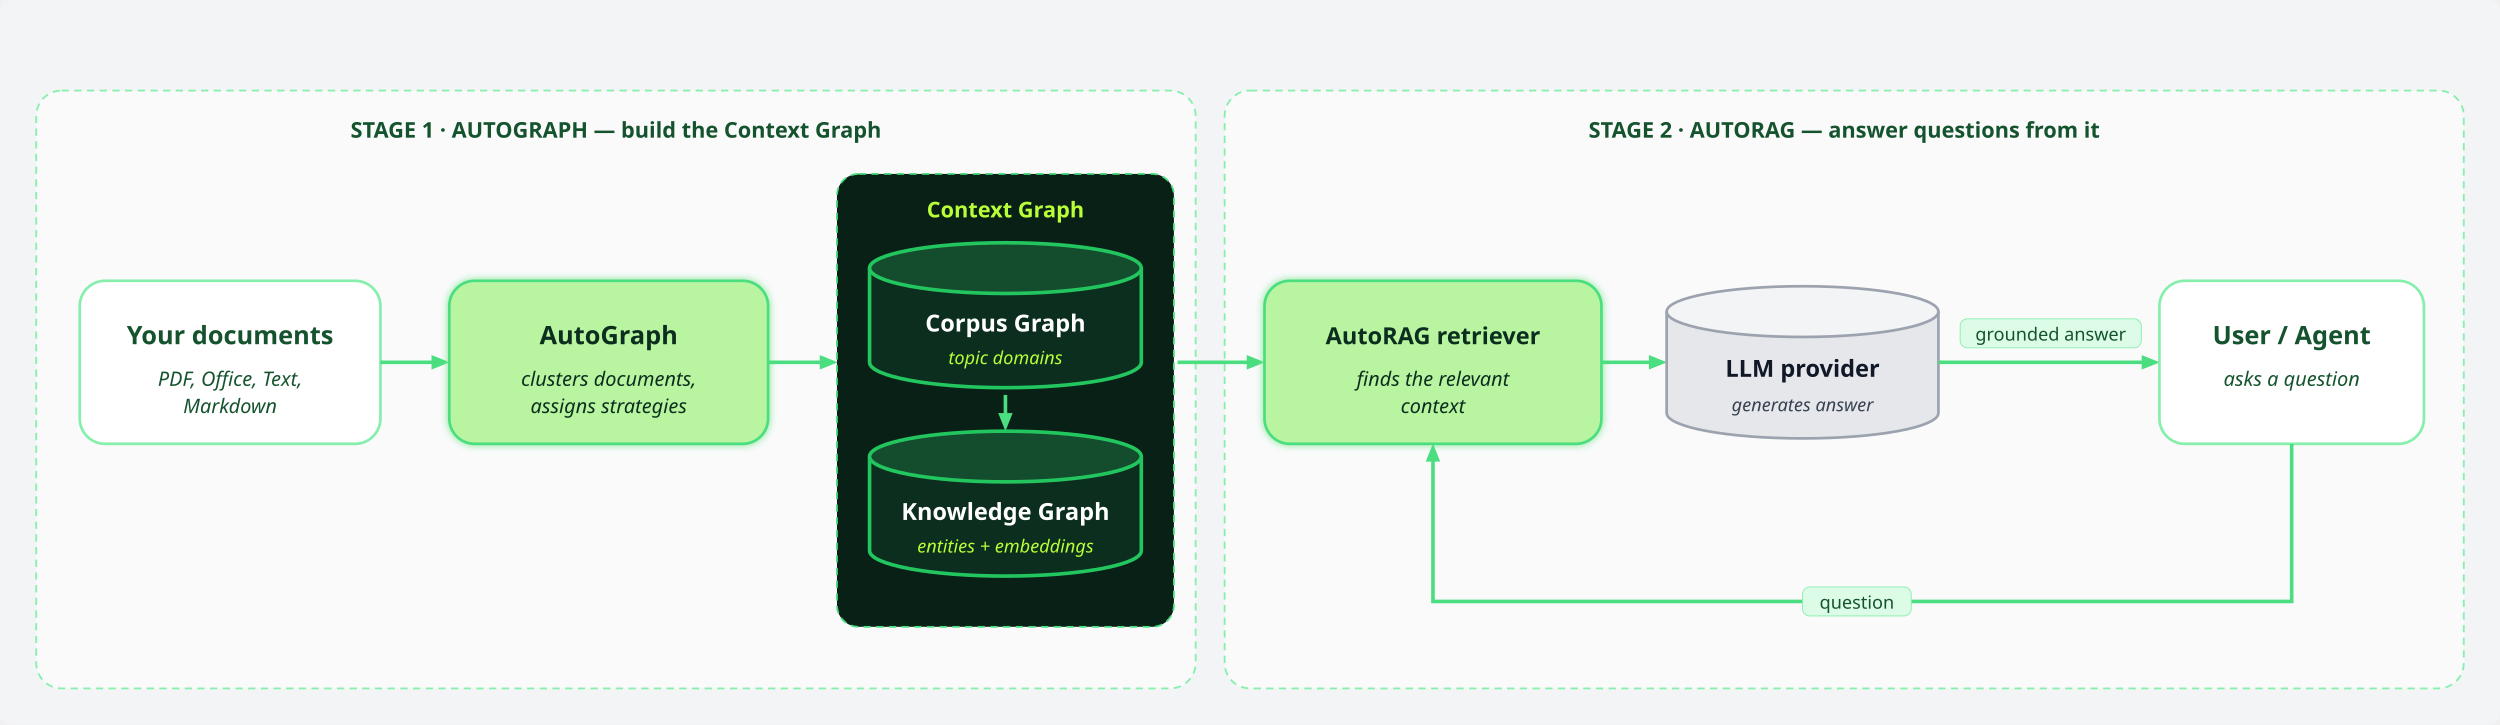
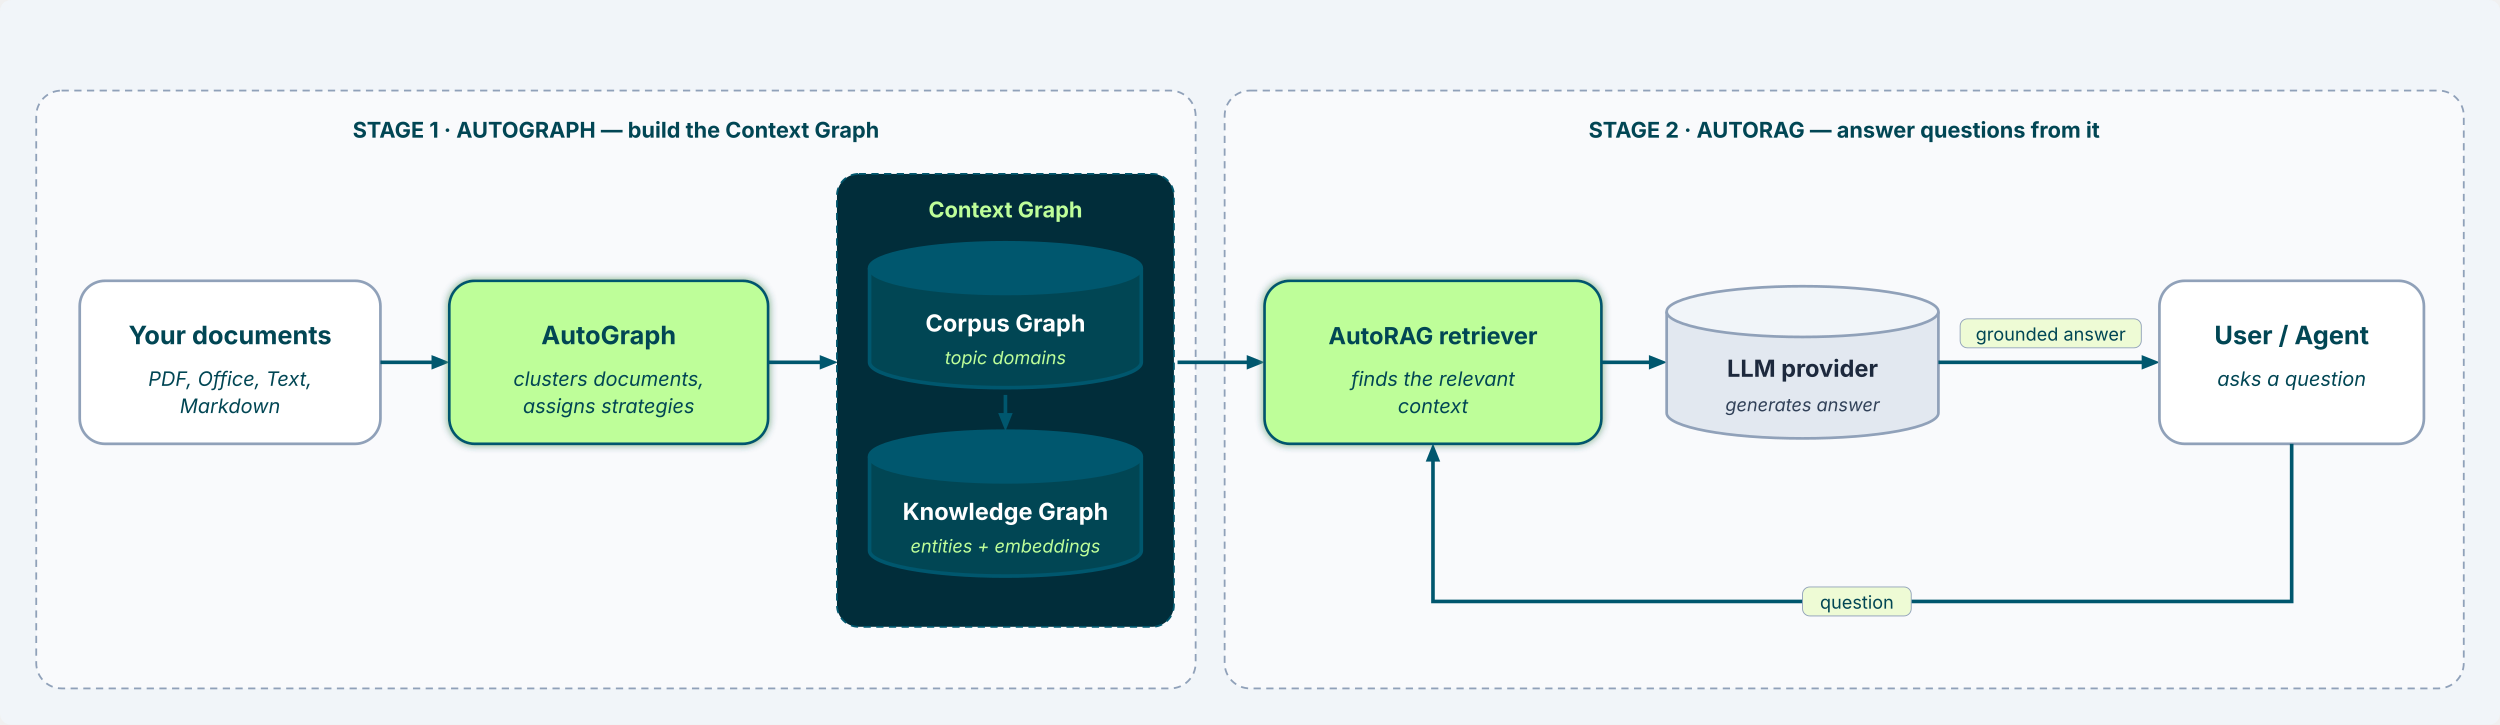
<svg xmlns="http://www.w3.org/2000/svg" viewBox="0 0 1380 400" width="1380" height="400">
  <style>
-     .agf .pill-aai { fill: #b9f5a0; stroke: #4ade80; stroke-width: 1.5; }
-     .agf .pill-ps  { fill: #ffffff; stroke: #86efac; stroke-width: 1.5; }
-     .agf .cyl-db   { fill: #0b2e1e; stroke: #22c55e; stroke-width: 2; }
-     .agf .cyl-db-top { fill: #134d2e; stroke: #22c55e; stroke-width: 2; }
-     .agf .cyl-llm  { fill: #e5e7eb; stroke: #9ca3af; stroke-width: 1.5; }
-     .agf .cyl-llm-top { fill: #f3f4f6; stroke: #9ca3af; stroke-width: 1.5; }
-     .agf .card:hover .pill-aai     { fill: #ffffff; stroke: #22c55e; }
-     .agf .card:hover .pill-ps      { fill: #dcfce7; stroke: #22c55e; }
-     .agf .card:hover .cyl-db       { fill: #134d2e; stroke: #b9ff38; }
-     .agf .card:hover .cyl-db-top   { fill: #1a5e38; stroke: #b9ff38; }
-     .agf .card:hover .cyl-llm      { fill: #b9ff38; stroke: #22c55e; }
-     .agf .card:hover .cyl-llm-top  { fill: #dcfce7; stroke: #22c55e; }
+     .agf .pill-aai { fill: #befe99; stroke: #00576e; stroke-width: 1.5; }
+     .agf .pill-ps  { fill: #ffffff; stroke: #90a1b9; stroke-width: 1.5; }
+     .agf .cyl-db   { fill: #014654; stroke: #00576e; stroke-width: 2; }
+     .agf .cyl-db-top { fill: #00576e; stroke: #00576e; stroke-width: 2; }
+     .agf .cyl-llm  { fill: #e2e8f0; stroke: #90a1b9; stroke-width: 1.5; }
+     .agf .cyl-llm-top { fill: #f1f5f9; stroke: #90a1b9; stroke-width: 1.5; }
+     .agf .card:hover .pill-aai     { fill: #ffffff; stroke: #00576e; }
+     .agf .card:hover .pill-ps      { fill: #eefbd5; stroke: #00576e; }
+     .agf .card:hover .cyl-db       { fill: #00576e; stroke: #befe99; }
+     .agf .card:hover .cyl-db-top   { fill: #06838a; stroke: #befe99; }
+     .agf .card:hover .cyl-llm      { fill: #befe99; stroke: #00576e; }
+     .agf .card:hover .cyl-llm-top  { fill: #eefbd5; stroke: #00576e; }
  </style>
  <defs>
    <filter id="agf-glow" x="-20%" y="-20%" width="140%" height="140%">
      <feGaussianBlur stdDeviation="2" result="blur" />
      <feMerge>
        <feMergeNode in="blur" />
        <feMergeNode in="SourceGraphic" />
      </feMerge>
    </filter>
    <marker id="agf-arrow" markerWidth="10" markerHeight="8" refX="2" refY="4" orient="auto" markerUnits="userSpaceOnUse">
-       <polygon points="0 0,10 4,0 8" fill="#4ade80" />
+       <polygon points="0 0,10 4,0 8" fill="#00576e" />
    </marker>
  </defs>
  <g class="agf">
-     <rect width="1380" height="400" fill="#f3f4f6" rx="6" />
-     <rect x="20" y="50" width="640" height="330" rx="14" fill="#ffffff" fill-opacity="0.55" stroke="#86efac" stroke-width="1" stroke-dasharray="4 3" />
-     <text x="340" y="76" text-anchor="middle" font-family="sans-serif" font-size="12" font-weight="bold" fill="#14532d">STAGE 1 · AUTOGRAPH — build the Context Graph</text>
-     <rect x="676" y="50" width="684" height="330" rx="14" fill="#ffffff" fill-opacity="0.55" stroke="#86efac" stroke-width="1" stroke-dasharray="4 3" />
-     <text x="1018" y="76" text-anchor="middle" font-family="sans-serif" font-size="12" font-weight="bold" fill="#14532d">STAGE 2 · AUTORAG — answer questions from it</text>
+     <rect width="1380" height="400" fill="#f1f5f9" rx="6" />
+     <rect x="20" y="50" width="640" height="330" rx="14" fill="#ffffff" fill-opacity="0.55" stroke="#90a1b9" stroke-width="1" stroke-dasharray="4 3" />
+     <text x="340" y="76" text-anchor="middle" font-family="Inter, -apple-system, BlinkMacSystemFont, 'Segoe UI', Helvetica, Arial, sans-serif" font-size="12" font-weight="bold" fill="#014654">STAGE 1 · AUTOGRAPH — build the Context Graph</text>
+     <rect x="676" y="50" width="684" height="330" rx="14" fill="#ffffff" fill-opacity="0.55" stroke="#90a1b9" stroke-width="1" stroke-dasharray="4 3" />
+     <text x="1018" y="76" text-anchor="middle" font-family="Inter, -apple-system, BlinkMacSystemFont, 'Segoe UI', Helvetica, Arial, sans-serif" font-size="12" font-weight="bold" fill="#014654">STAGE 2 · AUTORAG — answer questions from it</text>
    <g class="card">
      <rect x="44" y="155" width="166" height="90" rx="14" class="pill-ps" />
-       <text x="127" y="190" text-anchor="middle" font-family="sans-serif" font-size="14" font-weight="bold" fill="#14532d">Your documents</text>
-       <text x="127" y="213" text-anchor="middle" font-family="sans-serif" font-size="11" font-style="italic" fill="#14532d">PDF, Office, Text,</text>
-       <text x="127" y="228" text-anchor="middle" font-family="sans-serif" font-size="11" font-style="italic" fill="#14532d">Markdown</text>
+       <text x="127" y="190" text-anchor="middle" font-family="Inter, -apple-system, BlinkMacSystemFont, 'Segoe UI', Helvetica, Arial, sans-serif" font-size="14" font-weight="bold" fill="#014654">Your documents</text>
+       <text x="127" y="213" text-anchor="middle" font-family="Inter, -apple-system, BlinkMacSystemFont, 'Segoe UI', Helvetica, Arial, sans-serif" font-size="11" font-style="italic" fill="#014654">PDF, Office, Text,</text>
+       <text x="127" y="228" text-anchor="middle" font-family="Inter, -apple-system, BlinkMacSystemFont, 'Segoe UI', Helvetica, Arial, sans-serif" font-size="11" font-style="italic" fill="#014654">Markdown</text>
    </g>
-     <path d="M 210 200 L 240.2 200" stroke="#4ade80" stroke-width="2" fill="none" marker-end="url(#agf-arrow)" />
+     <path d="M 210 200 L 240.2 200" stroke="#00576e" stroke-width="2" fill="none" marker-end="url(#agf-arrow)" />
    <g class="card">
      <rect x="248" y="155" width="176" height="90" rx="14" class="pill-aai" filter="url(#agf-glow)" />
-       <text x="336" y="190" text-anchor="middle" font-family="sans-serif" font-size="14" font-weight="bold" fill="#0b2e1e">AutoGraph</text>
-       <text x="336" y="213" text-anchor="middle" font-family="sans-serif" font-size="11" font-style="italic" fill="#0b2e1e">clusters documents,</text>
-       <text x="336" y="228" text-anchor="middle" font-family="sans-serif" font-size="11" font-style="italic" fill="#0b2e1e">assigns strategies</text>
+       <text x="336" y="190" text-anchor="middle" font-family="Inter, -apple-system, BlinkMacSystemFont, 'Segoe UI', Helvetica, Arial, sans-serif" font-size="14" font-weight="bold" fill="#014654">AutoGraph</text>
+       <text x="336" y="213" text-anchor="middle" font-family="Inter, -apple-system, BlinkMacSystemFont, 'Segoe UI', Helvetica, Arial, sans-serif" font-size="11" font-style="italic" fill="#014654">clusters documents,</text>
+       <text x="336" y="228" text-anchor="middle" font-family="Inter, -apple-system, BlinkMacSystemFont, 'Segoe UI', Helvetica, Arial, sans-serif" font-size="11" font-style="italic" fill="#014654">assigns strategies</text>
    </g>
-     <path d="M 424 200 L 454.5 200" stroke="#4ade80" stroke-width="2" fill="none" marker-end="url(#agf-arrow)" />
-     <rect x="462" y="96" width="186" height="250" rx="12" fill="#082016" stroke="#4ade80" stroke-width="1" stroke-dasharray="4 3" />
-     <text x="555" y="120" text-anchor="middle" font-family="sans-serif" font-size="12" font-weight="bold" fill="#b9ff38">Context Graph</text>
+     <path d="M 424 200 L 454.5 200" stroke="#00576e" stroke-width="2" fill="none" marker-end="url(#agf-arrow)" />
+     <rect x="462" y="96" width="186" height="250" rx="12" fill="#012d3a" stroke="#00576e" stroke-width="1" stroke-dasharray="4 3" />
+     <text x="555" y="120" text-anchor="middle" font-family="Inter, -apple-system, BlinkMacSystemFont, 'Segoe UI', Helvetica, Arial, sans-serif" font-size="12" font-weight="bold" fill="#befe99">Context Graph</text>
    <g class="card">
      <path d="M 480 148 L 480 200 A 75 14 0 0 0 630 200 L 630 148" class="cyl-db" />
      <ellipse cx="555" cy="148" rx="75" ry="14" class="cyl-db-top" />
-       <text x="555" y="183" text-anchor="middle" font-family="sans-serif" font-size="13" font-weight="bold" fill="#ffffff">Corpus Graph</text>
-       <text x="555" y="201" text-anchor="middle" font-family="sans-serif" font-size="10" font-style="italic" fill="#b9ff38">topic domains</text>
+       <text x="555" y="183" text-anchor="middle" font-family="Inter, -apple-system, BlinkMacSystemFont, 'Segoe UI', Helvetica, Arial, sans-serif" font-size="13" font-weight="bold" fill="#ffffff">Corpus Graph</text>
+       <text x="555" y="201" text-anchor="middle" font-family="Inter, -apple-system, BlinkMacSystemFont, 'Segoe UI', Helvetica, Arial, sans-serif" font-size="10" font-style="italic" fill="#befe99">topic domains</text>
    </g>
-     <path d="M 555 218 L 555 230" stroke="#4ade80" stroke-width="2" fill="none" marker-end="url(#agf-arrow)" />
+     <path d="M 555 218 L 555 230" stroke="#00576e" stroke-width="2" fill="none" marker-end="url(#agf-arrow)" />
    <g class="card">
      <path d="M 480 252 L 480 304 A 75 14 0 0 0 630 304 L 630 252" class="cyl-db" />
      <ellipse cx="555" cy="252" rx="75" ry="14" class="cyl-db-top" />
-       <text x="555" y="287" text-anchor="middle" font-family="sans-serif" font-size="13" font-weight="bold" fill="#ffffff">Knowledge Graph</text>
-       <text x="555" y="305" text-anchor="middle" font-family="sans-serif" font-size="10" font-style="italic" fill="#b9ff38">entities + embeddings</text>
+       <text x="555" y="287" text-anchor="middle" font-family="Inter, -apple-system, BlinkMacSystemFont, 'Segoe UI', Helvetica, Arial, sans-serif" font-size="13" font-weight="bold" fill="#ffffff">Knowledge Graph</text>
+       <text x="555" y="305" text-anchor="middle" font-family="Inter, -apple-system, BlinkMacSystemFont, 'Segoe UI', Helvetica, Arial, sans-serif" font-size="10" font-style="italic" fill="#befe99">entities + embeddings</text>
    </g>
-     <path d="M 650 200 L 690.2 200" stroke="#4ade80" stroke-width="2" fill="none" marker-end="url(#agf-arrow)" />
+     <path d="M 650 200 L 690.2 200" stroke="#00576e" stroke-width="2" fill="none" marker-end="url(#agf-arrow)" />
    <g class="card">
      <rect x="698" y="155" width="186" height="90" rx="14" class="pill-aai" filter="url(#agf-glow)" />
-       <text x="791" y="190" text-anchor="middle" font-family="sans-serif" font-size="13" font-weight="bold" fill="#0b2e1e">AutoRAG retriever</text>
-       <text x="791" y="213" text-anchor="middle" font-family="sans-serif" font-size="11" font-style="italic" fill="#0b2e1e">finds the relevant</text>
-       <text x="791" y="228" text-anchor="middle" font-family="sans-serif" font-size="11" font-style="italic" fill="#0b2e1e">context</text>
+       <text x="791" y="190" text-anchor="middle" font-family="Inter, -apple-system, BlinkMacSystemFont, 'Segoe UI', Helvetica, Arial, sans-serif" font-size="13" font-weight="bold" fill="#014654">AutoRAG retriever</text>
+       <text x="791" y="213" text-anchor="middle" font-family="Inter, -apple-system, BlinkMacSystemFont, 'Segoe UI', Helvetica, Arial, sans-serif" font-size="11" font-style="italic" fill="#014654">finds the relevant</text>
+       <text x="791" y="228" text-anchor="middle" font-family="Inter, -apple-system, BlinkMacSystemFont, 'Segoe UI', Helvetica, Arial, sans-serif" font-size="11" font-style="italic" fill="#014654">context</text>
    </g>
-     <path d="M 884 200 L 912.2 200" stroke="#4ade80" stroke-width="2" fill="none" marker-end="url(#agf-arrow)" />
+     <path d="M 884 200 L 912.2 200" stroke="#00576e" stroke-width="2" fill="none" marker-end="url(#agf-arrow)" />
    <g class="card">
      <path d="M 920 172 L 920 228 A 75 14 0 0 0 1070 228 L 1070 172" class="cyl-llm" />
      <ellipse cx="995" cy="172" rx="75" ry="14" class="cyl-llm-top" />
-       <text x="995" y="208" text-anchor="middle" font-family="sans-serif" font-size="13" font-weight="bold" fill="#111827">LLM provider</text>
-       <text x="995" y="227" text-anchor="middle" font-family="sans-serif" font-size="10" font-style="italic" fill="#374151">generates answer</text>
+       <text x="995" y="208" text-anchor="middle" font-family="Inter, -apple-system, BlinkMacSystemFont, 'Segoe UI', Helvetica, Arial, sans-serif" font-size="13" font-weight="bold" fill="#1d293d">LLM provider</text>
+       <text x="995" y="227" text-anchor="middle" font-family="Inter, -apple-system, BlinkMacSystemFont, 'Segoe UI', Helvetica, Arial, sans-serif" font-size="10" font-style="italic" fill="#314158">generates answer</text>
    </g>
-     <path d="M 1070 200 L 1184.2 200" stroke="#4ade80" stroke-width="2" fill="none" marker-end="url(#agf-arrow)" />
-     <rect x="1082" y="176" width="100" height="16" rx="4" fill="#dcfce7" stroke="#86efac" stroke-width="0.5" />
-     <text x="1132" y="188" text-anchor="middle" font-family="sans-serif" font-size="10" fill="#14532d">grounded answer</text>
+     <path d="M 1070 200 L 1184.2 200" stroke="#00576e" stroke-width="2" fill="none" marker-end="url(#agf-arrow)" />
+     <rect x="1082" y="176" width="100" height="16" rx="4" fill="#eefbd5" stroke="#90a1b9" stroke-width="0.5" />
+     <text x="1132" y="188" text-anchor="middle" font-family="Inter, -apple-system, BlinkMacSystemFont, 'Segoe UI', Helvetica, Arial, sans-serif" font-size="10" fill="#014654">grounded answer</text>
    <g class="card">
      <rect x="1192" y="155" width="146" height="90" rx="14" class="pill-ps" />
-       <text x="1265" y="190" text-anchor="middle" font-family="sans-serif" font-size="14" font-weight="bold" fill="#14532d">User / Agent</text>
-       <text x="1265" y="213" text-anchor="middle" font-family="sans-serif" font-size="11" font-style="italic" fill="#14532d">asks a question</text>
+       <text x="1265" y="190" text-anchor="middle" font-family="Inter, -apple-system, BlinkMacSystemFont, 'Segoe UI', Helvetica, Arial, sans-serif" font-size="14" font-weight="bold" fill="#014654">User / Agent</text>
+       <text x="1265" y="213" text-anchor="middle" font-family="Inter, -apple-system, BlinkMacSystemFont, 'Segoe UI', Helvetica, Arial, sans-serif" font-size="11" font-style="italic" fill="#014654">asks a question</text>
    </g>
-     <path d="M 1265 245 L 1265 332 L 791 332 L 791 252.8" stroke="#4ade80" stroke-width="2" fill="none" marker-end="url(#agf-arrow)" />
-     <rect x="995" y="324" width="60" height="16" rx="4" fill="#dcfce7" stroke="#86efac" stroke-width="0.5" />
-     <text x="1025" y="336" text-anchor="middle" font-family="sans-serif" font-size="10" fill="#14532d">question</text>
+     <path d="M 1265 245 L 1265 332 L 791 332 L 791 252.8" stroke="#00576e" stroke-width="2" fill="none" marker-end="url(#agf-arrow)" />
+     <rect x="995" y="324" width="60" height="16" rx="4" fill="#eefbd5" stroke="#90a1b9" stroke-width="0.5" />
+     <text x="1025" y="336" text-anchor="middle" font-family="Inter, -apple-system, BlinkMacSystemFont, 'Segoe UI', Helvetica, Arial, sans-serif" font-size="10" fill="#014654">question</text>
  </g>
</svg>
